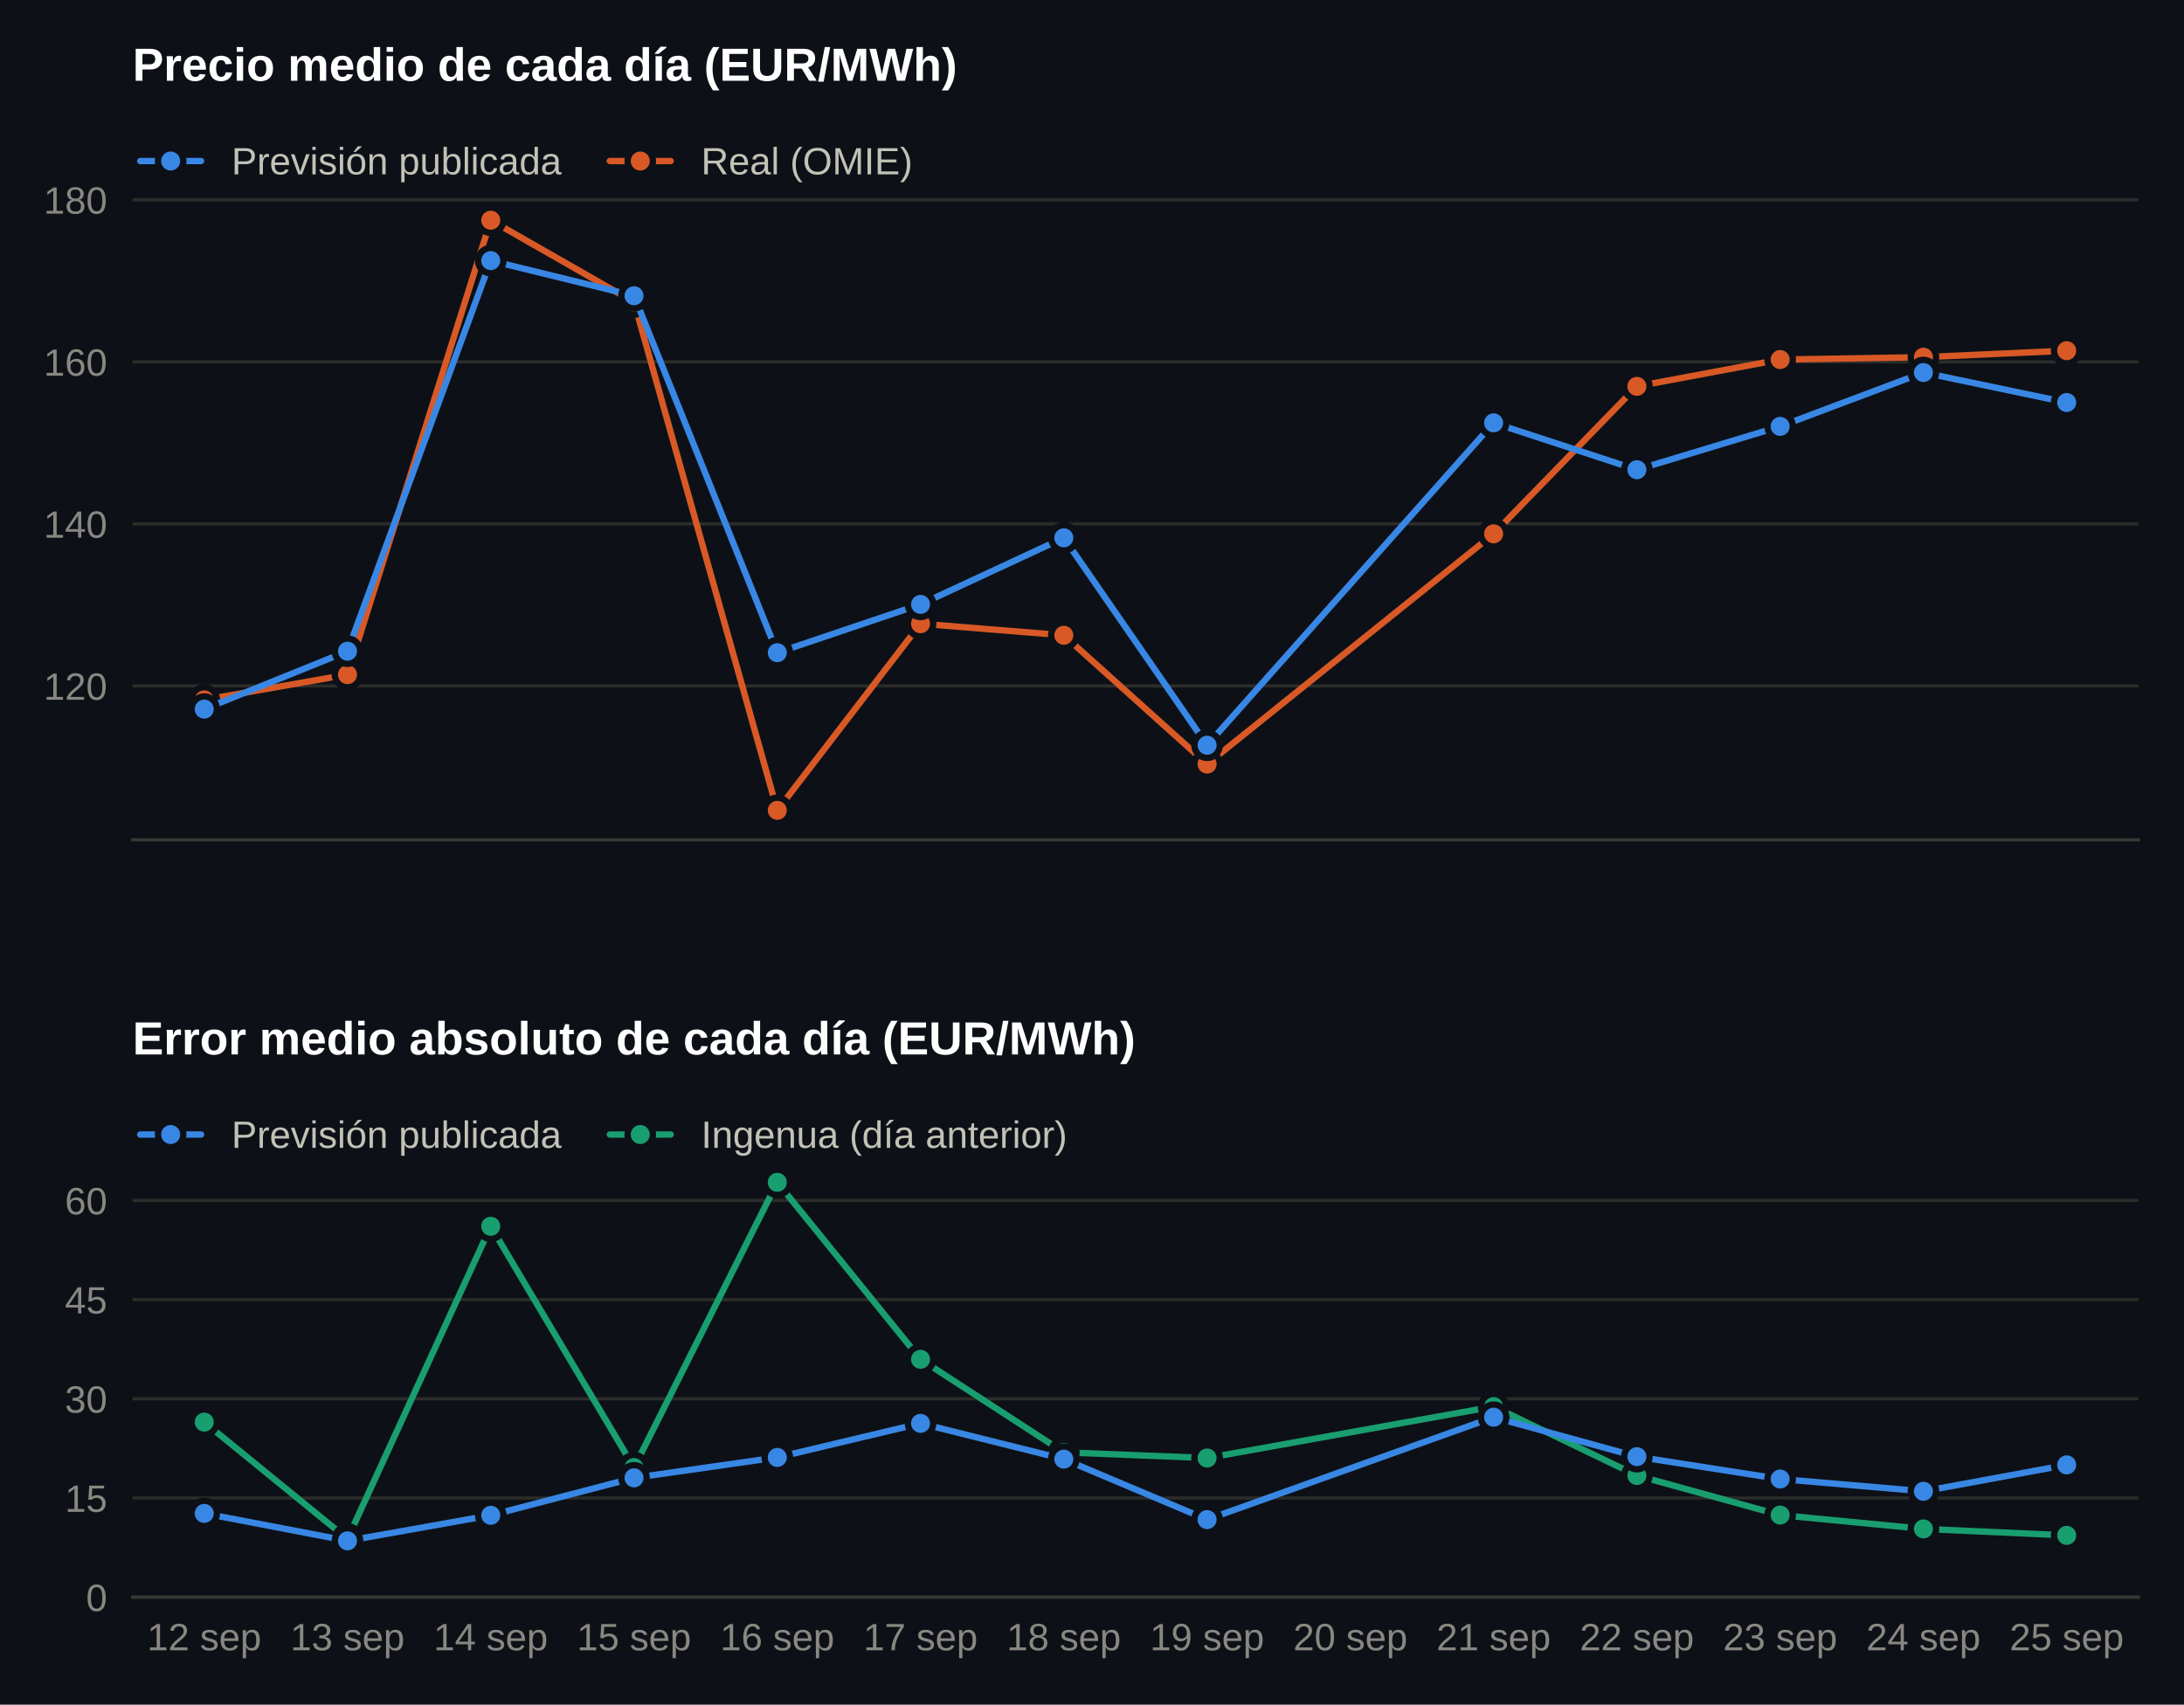
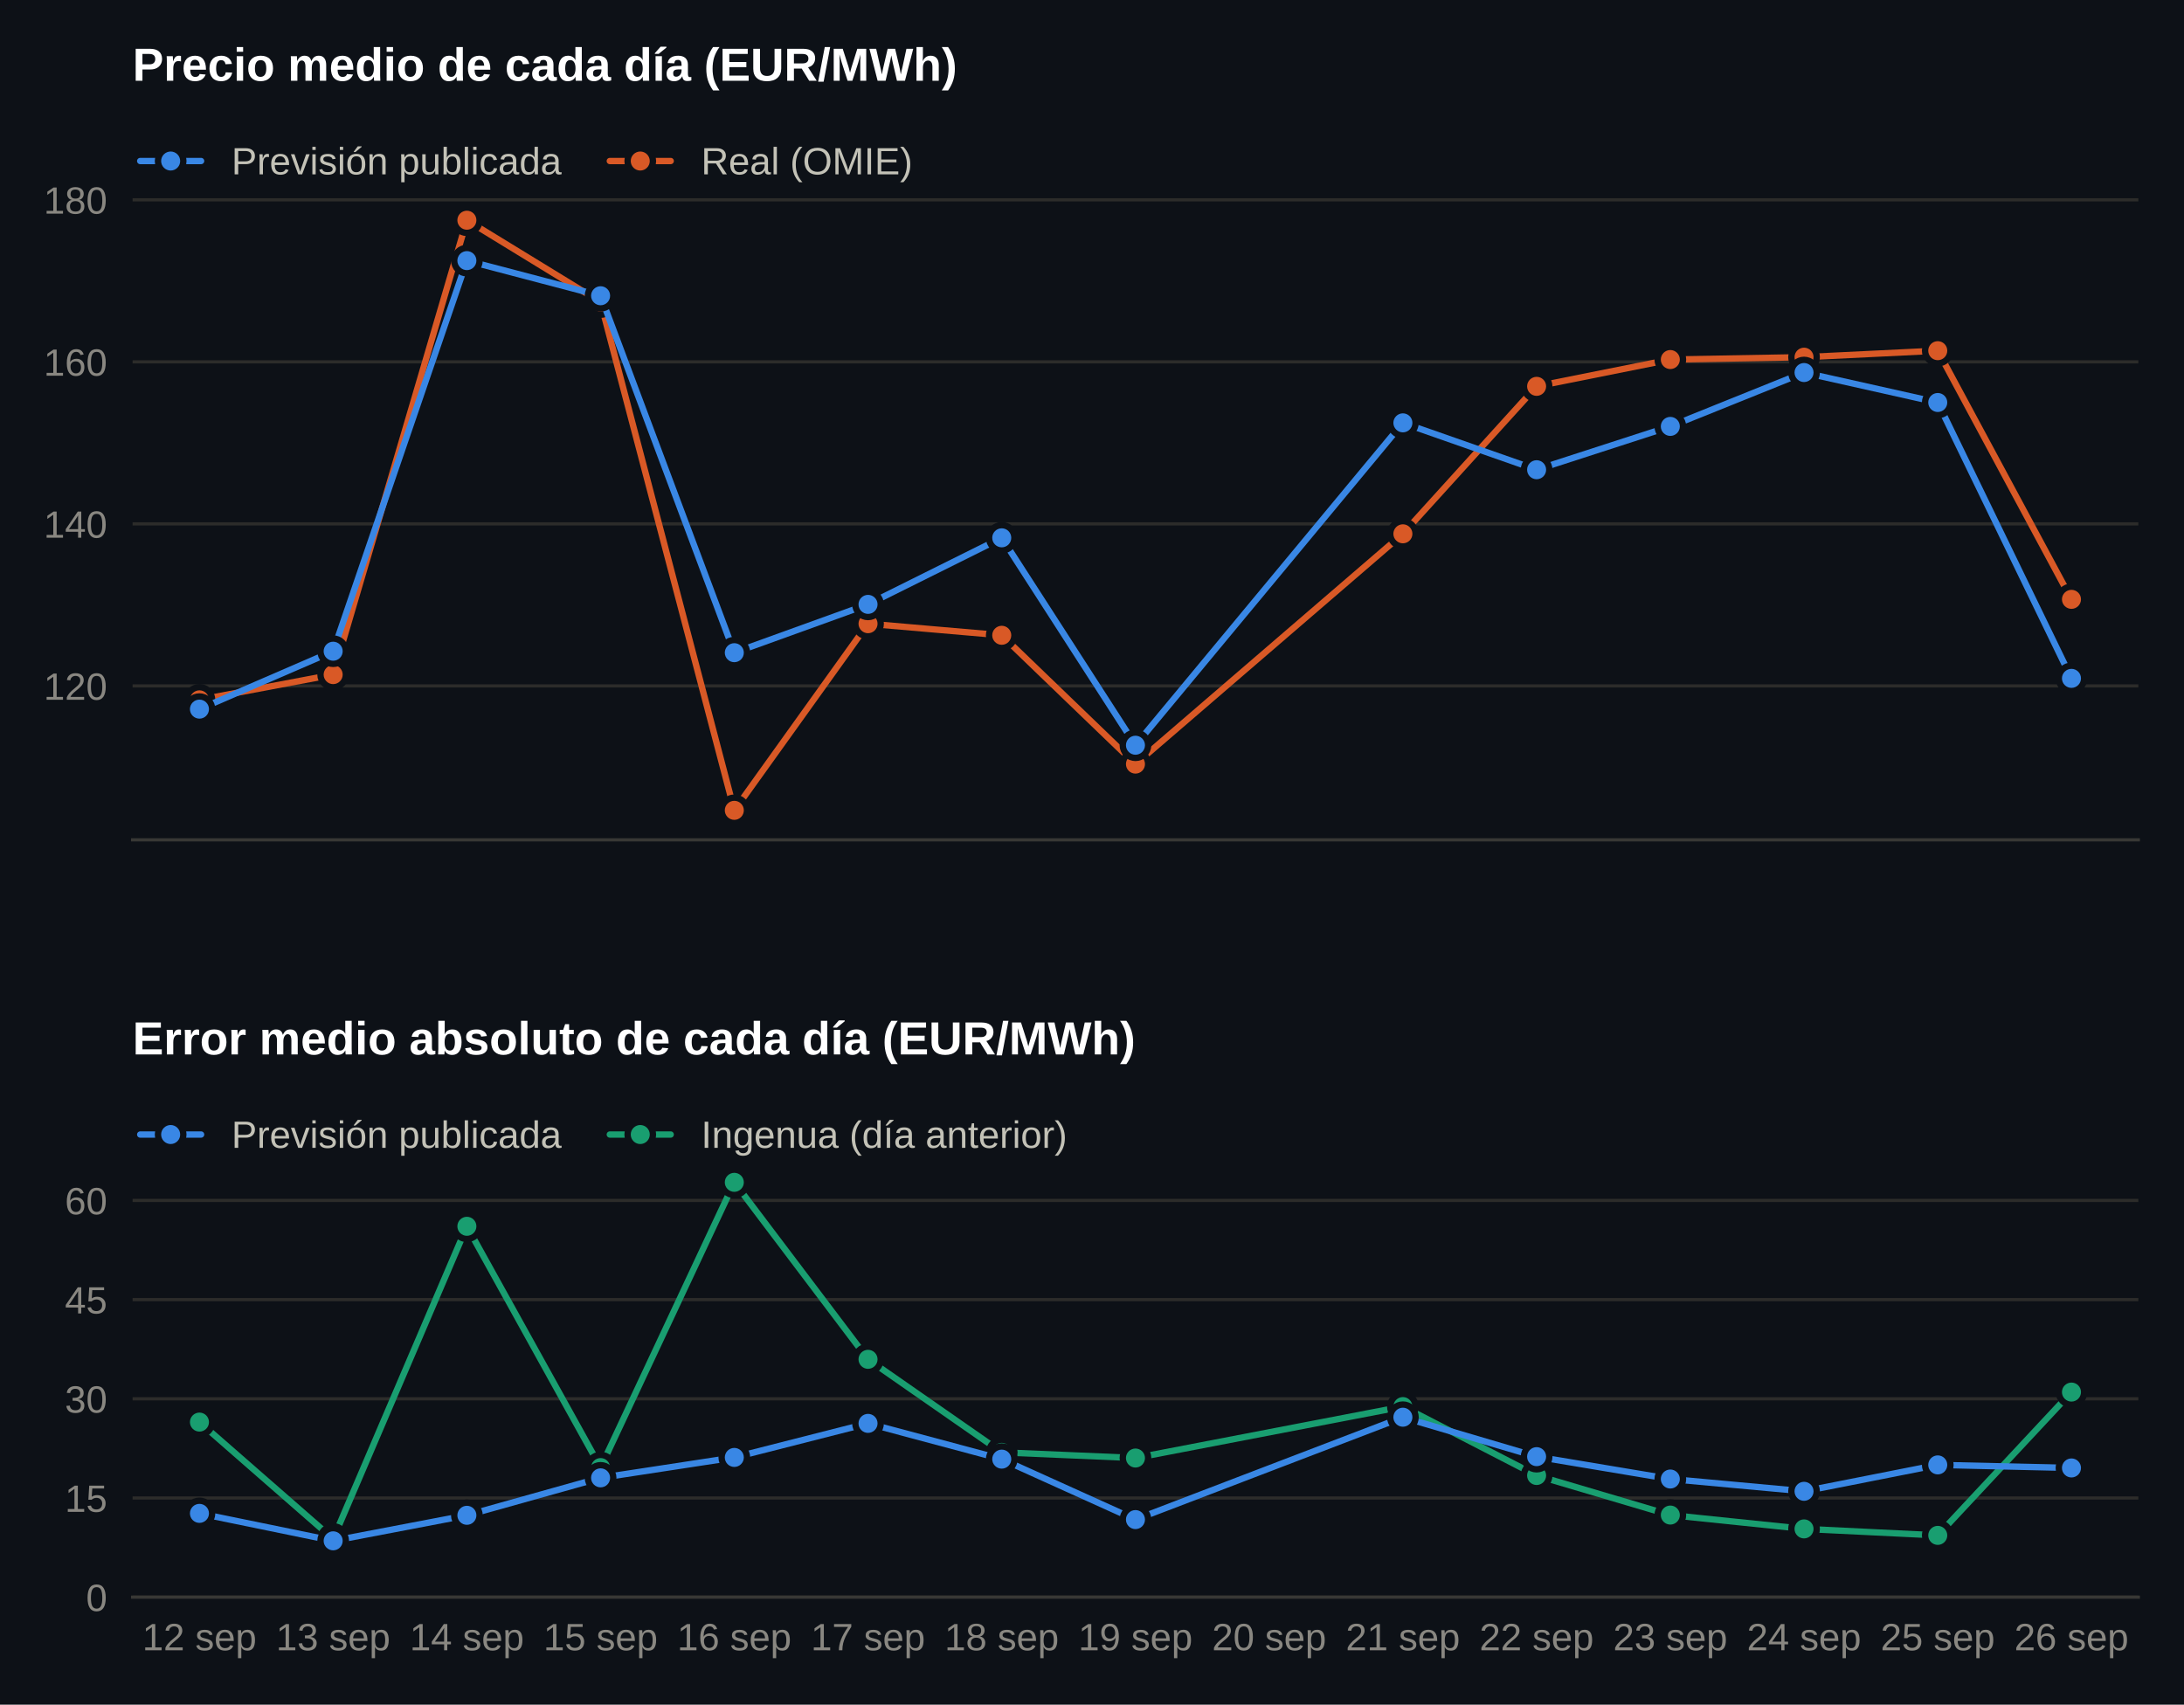
<svg xmlns="http://www.w3.org/2000/svg" xmlns:xlink="http://www.w3.org/1999/xlink" width="516.455pt" height="403.166pt" viewBox="0 0 516.455 403.166" version="1.1">
  <defs>
    <style type="text/css">*{stroke-linejoin: round; stroke-linecap: butt}</style>
  </defs>
  <g id="figure_1">
    <g id="patch_1">
      <path d="M 0 403.166  L 516.455 403.166  L 516.455 0  L 0 0  z " style="fill: #0d1117" />
    </g>
    <g id="axes_1">
      <g id="patch_2">
        <path d="M 31.355 198.629  L 505.655 198.629  L 505.655 45.103  L 31.355 45.103  z " style="fill: #0d1117" />
      </g>
      <g id="matplotlib.axis_1">
        <g id="xtick_1">
          <g id="line2d_1" />
        </g>
        <g id="xtick_2">
          <g id="line2d_2" />
        </g>
        <g id="xtick_3">
          <g id="line2d_3" />
        </g>
        <g id="xtick_4">
          <g id="line2d_4" />
        </g>
        <g id="xtick_5">
          <g id="line2d_5" />
        </g>
        <g id="xtick_6">
          <g id="line2d_6" />
        </g>
        <g id="xtick_7">
          <g id="line2d_7" />
        </g>
        <g id="xtick_8">
          <g id="line2d_8" />
        </g>
        <g id="xtick_9">
          <g id="line2d_9" />
        </g>
        <g id="xtick_10">
          <g id="line2d_10" />
        </g>
        <g id="xtick_11">
          <g id="line2d_11" />
        </g>
        <g id="xtick_12">
          <g id="line2d_12" />
        </g>
        <g id="xtick_13">
          <g id="line2d_13" />
        </g>
        <g id="xtick_14">
          <g id="line2d_14" />
        </g>
+         <g id="xtick_15">
+           <g id="line2d_15" />
+         </g>
      </g>
      <g id="matplotlib.axis_2">
        <g id="ytick_1">
-           <g id="line2d_15">
+           <g id="line2d_16">
            <path d="M 31.355 162.22  L 505.655 162.22  " clip-path="url(#pcca6787718)" style="fill: none; stroke: #2c2c2a; stroke-width: 0.75; stroke-linecap: square" />
          </g>
-           <g id="line2d_16" />
+           <g id="line2d_17" />
          <g id="text_1">
            <text style="font-size: 9px; font-family: 'Segoe UI', 'Helvetica Neue', 'Arial', 'DejaVu Sans', sans-serif; text-anchor: end; fill: #898781" x="25.355" y="165.496" transform="rotate(-0 25.35469 165.4962)">120</text>
          </g>
        </g>
        <g id="ytick_2">
-           <g id="line2d_17">
+           <g id="line2d_18">
            <path d="M 31.355 123.899  L 505.655 123.899  " clip-path="url(#pcca6787718)" style="fill: none; stroke: #2c2c2a; stroke-width: 0.75; stroke-linecap: square" />
          </g>
-           <g id="line2d_18" />
+           <g id="line2d_19" />
          <g id="text_2">
            <text style="font-size: 9px; font-family: 'Segoe UI', 'Helvetica Neue', 'Arial', 'DejaVu Sans', sans-serif; text-anchor: end; fill: #898781" x="25.355" y="127.176" transform="rotate(-0 25.35469 127.1756)">140</text>
          </g>
        </g>
        <g id="ytick_3">
-           <g id="line2d_19">
+           <g id="line2d_20">
            <path d="M 31.355 85.579  L 505.655 85.579  " clip-path="url(#pcca6787718)" style="fill: none; stroke: #2c2c2a; stroke-width: 0.75; stroke-linecap: square" />
          </g>
-           <g id="line2d_20" />
+           <g id="line2d_21" />
          <g id="text_3">
            <text style="font-size: 9px; font-family: 'Segoe UI', 'Helvetica Neue', 'Arial', 'DejaVu Sans', sans-serif; text-anchor: end; fill: #898781" x="25.355" y="88.855" transform="rotate(-0 25.35469 88.85491)">160</text>
          </g>
        </g>
        <g id="ytick_4">
-           <g id="line2d_21">
+           <g id="line2d_22">
            <path d="M 31.355 47.258  L 505.655 47.258  " clip-path="url(#pcca6787718)" style="fill: none; stroke: #2c2c2a; stroke-width: 0.75; stroke-linecap: square" />
          </g>
-           <g id="line2d_22" />
+           <g id="line2d_23" />
          <g id="text_4">
            <text style="font-size: 9px; font-family: 'Segoe UI', 'Helvetica Neue', 'Arial', 'DejaVu Sans', sans-serif; text-anchor: end; fill: #898781" x="25.355" y="50.534" transform="rotate(-0 25.35469 50.53425)">180</text>
          </g>
        </g>
      </g>
-       <g id="line2d_23">
-         <path d="M 48.294 165.52  L 82.173 159.552  L 116.051 52.082  L 149.93 71.443  L 183.808 191.651  L 217.687 147.512  L 251.565 150.251  L 285.444 180.716  L 353.201 126.25  L 387.08 91.373  L 420.958 85.035  L 454.837 84.476  L 488.715 82.939  " clip-path="url(#pcca6787718)" style="fill: none; stroke: #d95926; stroke-width: 1.5; stroke-linecap: round" />
+       <g id="line2d_24">
+         <path d="M 47.165 165.52  L 78.785 159.552  L 110.405 52.082  L 142.025 71.443  L 173.645 191.651  L 205.265 147.512  L 236.885 150.251  L 268.505 180.716  L 331.745 126.25  L 363.365 91.373  L 394.985 85.035  L 426.605 84.476  L 458.225 82.939  L 489.845 141.75  " clip-path="url(#pcca6787718)" style="fill: none; stroke: #d95926; stroke-width: 1.5; stroke-linecap: round" />
        <defs>
          <path id="m7afbdd8af4" d="M 0 3  C 0.796 3 1.559 2.684 2.121 2.121  C 2.684 1.559 3 0.796 3 0  C 3 -0.796 2.684 -1.559 2.121 -2.121  C 1.559 -2.684 0.796 -3 0 -3  C -0.796 -3 -1.559 -2.684 -2.121 -2.121  C -2.684 -1.559 -3 -0.796 -3 0  C -3 0.796 -2.684 1.559 -2.121 2.121  C -1.559 2.684 -0.796 3 0 3  z " style="stroke: #0d1117; stroke-width: 1.5" />
        </defs>
        <g clip-path="url(#pcca6787718)">
-           <use xlink:href="#m7afbdd8af4" x="48.294" y="165.52" style="fill: #d95926; stroke: #0d1117; stroke-width: 1.5" />
-           <use xlink:href="#m7afbdd8af4" x="82.173" y="159.552" style="fill: #d95926; stroke: #0d1117; stroke-width: 1.5" />
-           <use xlink:href="#m7afbdd8af4" x="116.051" y="52.082" style="fill: #d95926; stroke: #0d1117; stroke-width: 1.5" />
-           <use xlink:href="#m7afbdd8af4" x="149.93" y="71.443" style="fill: #d95926; stroke: #0d1117; stroke-width: 1.5" />
-           <use xlink:href="#m7afbdd8af4" x="183.808" y="191.651" style="fill: #d95926; stroke: #0d1117; stroke-width: 1.5" />
-           <use xlink:href="#m7afbdd8af4" x="217.687" y="147.512" style="fill: #d95926; stroke: #0d1117; stroke-width: 1.5" />
-           <use xlink:href="#m7afbdd8af4" x="251.565" y="150.251" style="fill: #d95926; stroke: #0d1117; stroke-width: 1.5" />
-           <use xlink:href="#m7afbdd8af4" x="285.444" y="180.716" style="fill: #d95926; stroke: #0d1117; stroke-width: 1.5" />
-           <use xlink:href="#m7afbdd8af4" x="353.201" y="126.25" style="fill: #d95926; stroke: #0d1117; stroke-width: 1.5" />
-           <use xlink:href="#m7afbdd8af4" x="387.08" y="91.373" style="fill: #d95926; stroke: #0d1117; stroke-width: 1.5" />
-           <use xlink:href="#m7afbdd8af4" x="420.958" y="85.035" style="fill: #d95926; stroke: #0d1117; stroke-width: 1.5" />
-           <use xlink:href="#m7afbdd8af4" x="454.837" y="84.476" style="fill: #d95926; stroke: #0d1117; stroke-width: 1.5" />
-           <use xlink:href="#m7afbdd8af4" x="488.715" y="82.939" style="fill: #d95926; stroke: #0d1117; stroke-width: 1.5" />
+           <use xlink:href="#m7afbdd8af4" x="47.165" y="165.52" style="fill: #d95926; stroke: #0d1117; stroke-width: 1.5" />
+           <use xlink:href="#m7afbdd8af4" x="78.785" y="159.552" style="fill: #d95926; stroke: #0d1117; stroke-width: 1.5" />
+           <use xlink:href="#m7afbdd8af4" x="110.405" y="52.082" style="fill: #d95926; stroke: #0d1117; stroke-width: 1.5" />
+           <use xlink:href="#m7afbdd8af4" x="142.025" y="71.443" style="fill: #d95926; stroke: #0d1117; stroke-width: 1.5" />
+           <use xlink:href="#m7afbdd8af4" x="173.645" y="191.651" style="fill: #d95926; stroke: #0d1117; stroke-width: 1.5" />
+           <use xlink:href="#m7afbdd8af4" x="205.265" y="147.512" style="fill: #d95926; stroke: #0d1117; stroke-width: 1.5" />
+           <use xlink:href="#m7afbdd8af4" x="236.885" y="150.251" style="fill: #d95926; stroke: #0d1117; stroke-width: 1.5" />
+           <use xlink:href="#m7afbdd8af4" x="268.505" y="180.716" style="fill: #d95926; stroke: #0d1117; stroke-width: 1.5" />
+           <use xlink:href="#m7afbdd8af4" x="331.745" y="126.25" style="fill: #d95926; stroke: #0d1117; stroke-width: 1.5" />
+           <use xlink:href="#m7afbdd8af4" x="363.365" y="91.373" style="fill: #d95926; stroke: #0d1117; stroke-width: 1.5" />
+           <use xlink:href="#m7afbdd8af4" x="394.985" y="85.035" style="fill: #d95926; stroke: #0d1117; stroke-width: 1.5" />
+           <use xlink:href="#m7afbdd8af4" x="426.605" y="84.476" style="fill: #d95926; stroke: #0d1117; stroke-width: 1.5" />
+           <use xlink:href="#m7afbdd8af4" x="458.225" y="82.939" style="fill: #d95926; stroke: #0d1117; stroke-width: 1.5" />
+           <use xlink:href="#m7afbdd8af4" x="489.845" y="141.75" style="fill: #d95926; stroke: #0d1117; stroke-width: 1.5" />
        </g>
      </g>
      <g id="patch_3">
        <path d="M 31.355 198.629  L 505.655 198.629  " style="fill: none; stroke: #383835; stroke-width: 0.75; stroke-linejoin: miter; stroke-linecap: square" />
      </g>
-       <g id="line2d_24">
-         <path d="M 48.294 167.715  L 82.173 154.018  L 116.051 61.638  L 149.93 69.946  L 183.808 154.368  L 217.687 142.94  L 251.565 127.2  L 285.444 176.254  L 353.201 100.008  L 387.08 111.093  L 420.958 100.847  L 454.837 88.108  L 488.715 95.195  " clip-path="url(#pcca6787718)" style="fill: none; stroke: #3987e5; stroke-width: 1.5; stroke-linecap: round" />
+       <g id="line2d_25">
+         <path d="M 47.165 167.715  L 78.785 154.018  L 110.405 61.638  L 142.025 69.946  L 173.645 154.368  L 205.265 142.94  L 236.885 127.2  L 268.505 176.254  L 331.745 100.008  L 363.365 111.093  L 394.985 100.847  L 426.605 88.108  L 458.225 95.195  L 489.845 160.439  " clip-path="url(#pcca6787718)" style="fill: none; stroke: #3987e5; stroke-width: 1.5; stroke-linecap: round" />
        <defs>
          <path id="m2481d50546" d="M 0 3  C 0.796 3 1.559 2.684 2.121 2.121  C 2.684 1.559 3 0.796 3 0  C 3 -0.796 2.684 -1.559 2.121 -2.121  C 1.559 -2.684 0.796 -3 0 -3  C -0.796 -3 -1.559 -2.684 -2.121 -2.121  C -2.684 -1.559 -3 -0.796 -3 0  C -3 0.796 -2.684 1.559 -2.121 2.121  C -1.559 2.684 -0.796 3 0 3  z " style="stroke: #0d1117; stroke-width: 1.5" />
        </defs>
        <g clip-path="url(#pcca6787718)">
-           <use xlink:href="#m2481d50546" x="48.294" y="167.715" style="fill: #3987e5; stroke: #0d1117; stroke-width: 1.5" />
-           <use xlink:href="#m2481d50546" x="82.173" y="154.018" style="fill: #3987e5; stroke: #0d1117; stroke-width: 1.5" />
-           <use xlink:href="#m2481d50546" x="116.051" y="61.638" style="fill: #3987e5; stroke: #0d1117; stroke-width: 1.5" />
-           <use xlink:href="#m2481d50546" x="149.93" y="69.946" style="fill: #3987e5; stroke: #0d1117; stroke-width: 1.5" />
-           <use xlink:href="#m2481d50546" x="183.808" y="154.368" style="fill: #3987e5; stroke: #0d1117; stroke-width: 1.5" />
-           <use xlink:href="#m2481d50546" x="217.687" y="142.94" style="fill: #3987e5; stroke: #0d1117; stroke-width: 1.5" />
-           <use xlink:href="#m2481d50546" x="251.565" y="127.2" style="fill: #3987e5; stroke: #0d1117; stroke-width: 1.5" />
-           <use xlink:href="#m2481d50546" x="285.444" y="176.254" style="fill: #3987e5; stroke: #0d1117; stroke-width: 1.5" />
-           <use xlink:href="#m2481d50546" x="353.201" y="100.008" style="fill: #3987e5; stroke: #0d1117; stroke-width: 1.5" />
-           <use xlink:href="#m2481d50546" x="387.08" y="111.093" style="fill: #3987e5; stroke: #0d1117; stroke-width: 1.5" />
-           <use xlink:href="#m2481d50546" x="420.958" y="100.847" style="fill: #3987e5; stroke: #0d1117; stroke-width: 1.5" />
-           <use xlink:href="#m2481d50546" x="454.837" y="88.108" style="fill: #3987e5; stroke: #0d1117; stroke-width: 1.5" />
-           <use xlink:href="#m2481d50546" x="488.715" y="95.195" style="fill: #3987e5; stroke: #0d1117; stroke-width: 1.5" />
+           <use xlink:href="#m2481d50546" x="47.165" y="167.715" style="fill: #3987e5; stroke: #0d1117; stroke-width: 1.5" />
+           <use xlink:href="#m2481d50546" x="78.785" y="154.018" style="fill: #3987e5; stroke: #0d1117; stroke-width: 1.5" />
+           <use xlink:href="#m2481d50546" x="110.405" y="61.638" style="fill: #3987e5; stroke: #0d1117; stroke-width: 1.5" />
+           <use xlink:href="#m2481d50546" x="142.025" y="69.946" style="fill: #3987e5; stroke: #0d1117; stroke-width: 1.5" />
+           <use xlink:href="#m2481d50546" x="173.645" y="154.368" style="fill: #3987e5; stroke: #0d1117; stroke-width: 1.5" />
+           <use xlink:href="#m2481d50546" x="205.265" y="142.94" style="fill: #3987e5; stroke: #0d1117; stroke-width: 1.5" />
+           <use xlink:href="#m2481d50546" x="236.885" y="127.2" style="fill: #3987e5; stroke: #0d1117; stroke-width: 1.5" />
+           <use xlink:href="#m2481d50546" x="268.505" y="176.254" style="fill: #3987e5; stroke: #0d1117; stroke-width: 1.5" />
+           <use xlink:href="#m2481d50546" x="331.745" y="100.008" style="fill: #3987e5; stroke: #0d1117; stroke-width: 1.5" />
+           <use xlink:href="#m2481d50546" x="363.365" y="111.093" style="fill: #3987e5; stroke: #0d1117; stroke-width: 1.5" />
+           <use xlink:href="#m2481d50546" x="394.985" y="100.847" style="fill: #3987e5; stroke: #0d1117; stroke-width: 1.5" />
+           <use xlink:href="#m2481d50546" x="426.605" y="88.108" style="fill: #3987e5; stroke: #0d1117; stroke-width: 1.5" />
+           <use xlink:href="#m2481d50546" x="458.225" y="95.195" style="fill: #3987e5; stroke: #0d1117; stroke-width: 1.5" />
+           <use xlink:href="#m2481d50546" x="489.845" y="160.439" style="fill: #3987e5; stroke: #0d1117; stroke-width: 1.5" />
        </g>
      </g>
      <g id="text_5">
        <text style="font-weight: 600; font-size: 11px; font-family: 'Segoe UI', 'Helvetica Neue', 'Arial', 'DejaVu Sans', sans-serif; text-anchor: start; fill: #ffffff" x="31.355" y="19.103" transform="rotate(-0 31.35469 19.10328)">Precio medio de cada día (EUR/MWh)</text>
      </g>
      <g id="legend_1">
-         <g id="line2d_25">
+         <g id="line2d_26">
          <path d="M 33.155 38.083  L 40.355 38.083  L 47.555 38.083  " style="fill: none; stroke: #3987e5; stroke-width: 1.5; stroke-linecap: round" />
          <g>
            <use xlink:href="#m2481d50546" x="40.355" y="38.083" style="fill: #3987e5; stroke: #0d1117; stroke-width: 1.5" />
          </g>
        </g>
        <g id="text_6">
          <text style="font-size: 9px; font-family: 'Segoe UI', 'Helvetica Neue', 'Arial', 'DejaVu Sans', sans-serif; text-anchor: start; fill: #c3c2b7" x="54.755" y="41.233" transform="rotate(-0 54.75469 41.23328)">Previsión publicada</text>
        </g>
-         <g id="line2d_26">
+         <g id="line2d_27">
          <path d="M 144.203 38.083  L 151.403 38.083  L 158.603 38.083  " style="fill: none; stroke: #d95926; stroke-width: 1.5; stroke-linecap: round" />
          <g>
            <use xlink:href="#m7afbdd8af4" x="151.403" y="38.083" style="fill: #d95926; stroke: #0d1117; stroke-width: 1.5" />
          </g>
        </g>
        <g id="text_7">
          <text style="font-size: 9px; font-family: 'Segoe UI', 'Helvetica Neue', 'Arial', 'DejaVu Sans', sans-serif; text-anchor: start; fill: #c3c2b7" x="165.803" y="41.233" transform="rotate(-0 165.8034 41.23328)">Real (OMIE)</text>
        </g>
      </g>
    </g>
    <g id="axes_2">
      <g id="patch_4">
        <path d="M 31.355 377.743  L 505.655 377.743  L 505.655 275.393  L 31.355 275.393  z " style="fill: #0d1117" />
      </g>
      <g id="matplotlib.axis_3">
-         <g id="xtick_15">
-           <g id="line2d_27" />
-           <g id="text_8">
-             <text style="font-size: 9px; font-family: 'Segoe UI', 'Helvetica Neue', 'Arial', 'DejaVu Sans', sans-serif; text-anchor: middle; fill: #898781" x="48.294" y="390.296" transform="rotate(-0 48.29397 390.2955)">12 sep</text>
-           </g>
-         </g>
        <g id="xtick_16">
          <g id="line2d_28" />
-           <g id="text_9">
-             <text style="font-size: 9px; font-family: 'Segoe UI', 'Helvetica Neue', 'Arial', 'DejaVu Sans', sans-serif; text-anchor: middle; fill: #898781" x="82.173" y="390.296" transform="rotate(-0 82.17254 390.2955)">13 sep</text>
+           <g id="text_8">
+             <text style="font-size: 9px; font-family: 'Segoe UI', 'Helvetica Neue', 'Arial', 'DejaVu Sans', sans-serif; text-anchor: middle; fill: #898781" x="47.165" y="390.296" transform="rotate(-0 47.16469 390.2955)">12 sep</text>
          </g>
        </g>
        <g id="xtick_17">
          <g id="line2d_29" />
-           <g id="text_10">
-             <text style="font-size: 9px; font-family: 'Segoe UI', 'Helvetica Neue', 'Arial', 'DejaVu Sans', sans-serif; text-anchor: middle; fill: #898781" x="116.051" y="390.296" transform="rotate(-0 116.0511 390.2955)">14 sep</text>
+           <g id="text_9">
+             <text style="font-size: 9px; font-family: 'Segoe UI', 'Helvetica Neue', 'Arial', 'DejaVu Sans', sans-serif; text-anchor: middle; fill: #898781" x="78.785" y="390.296" transform="rotate(-0 78.78469 390.2955)">13 sep</text>
          </g>
        </g>
        <g id="xtick_18">
          <g id="line2d_30" />
-           <g id="text_11">
-             <text style="font-size: 9px; font-family: 'Segoe UI', 'Helvetica Neue', 'Arial', 'DejaVu Sans', sans-serif; text-anchor: middle; fill: #898781" x="149.93" y="390.296" transform="rotate(-0 149.9297 390.2955)">15 sep</text>
+           <g id="text_10">
+             <text style="font-size: 9px; font-family: 'Segoe UI', 'Helvetica Neue', 'Arial', 'DejaVu Sans', sans-serif; text-anchor: middle; fill: #898781" x="110.405" y="390.296" transform="rotate(-0 110.4047 390.2955)">14 sep</text>
          </g>
        </g>
        <g id="xtick_19">
          <g id="line2d_31" />
-           <g id="text_12">
-             <text style="font-size: 9px; font-family: 'Segoe UI', 'Helvetica Neue', 'Arial', 'DejaVu Sans', sans-serif; text-anchor: middle; fill: #898781" x="183.808" y="390.296" transform="rotate(-0 183.8083 390.2955)">16 sep</text>
+           <g id="text_11">
+             <text style="font-size: 9px; font-family: 'Segoe UI', 'Helvetica Neue', 'Arial', 'DejaVu Sans', sans-serif; text-anchor: middle; fill: #898781" x="142.025" y="390.296" transform="rotate(-0 142.0247 390.2955)">15 sep</text>
          </g>
        </g>
        <g id="xtick_20">
          <g id="line2d_32" />
-           <g id="text_13">
-             <text style="font-size: 9px; font-family: 'Segoe UI', 'Helvetica Neue', 'Arial', 'DejaVu Sans', sans-serif; text-anchor: middle; fill: #898781" x="217.687" y="390.296" transform="rotate(-0 217.6868 390.2955)">17 sep</text>
+           <g id="text_12">
+             <text style="font-size: 9px; font-family: 'Segoe UI', 'Helvetica Neue', 'Arial', 'DejaVu Sans', sans-serif; text-anchor: middle; fill: #898781" x="173.645" y="390.296" transform="rotate(-0 173.6447 390.2955)">16 sep</text>
          </g>
        </g>
        <g id="xtick_21">
          <g id="line2d_33" />
-           <g id="text_14">
-             <text style="font-size: 9px; font-family: 'Segoe UI', 'Helvetica Neue', 'Arial', 'DejaVu Sans', sans-serif; text-anchor: middle; fill: #898781" x="251.565" y="390.296" transform="rotate(-0 251.5654 390.2955)">18 sep</text>
+           <g id="text_13">
+             <text style="font-size: 9px; font-family: 'Segoe UI', 'Helvetica Neue', 'Arial', 'DejaVu Sans', sans-serif; text-anchor: middle; fill: #898781" x="205.265" y="390.296" transform="rotate(-0 205.2647 390.2955)">17 sep</text>
          </g>
        </g>
        <g id="xtick_22">
          <g id="line2d_34" />
-           <g id="text_15">
-             <text style="font-size: 9px; font-family: 'Segoe UI', 'Helvetica Neue', 'Arial', 'DejaVu Sans', sans-serif; text-anchor: middle; fill: #898781" x="285.444" y="390.296" transform="rotate(-0 285.444 390.2955)">19 sep</text>
+           <g id="text_14">
+             <text style="font-size: 9px; font-family: 'Segoe UI', 'Helvetica Neue', 'Arial', 'DejaVu Sans', sans-serif; text-anchor: middle; fill: #898781" x="236.885" y="390.296" transform="rotate(-0 236.8847 390.2955)">18 sep</text>
          </g>
        </g>
        <g id="xtick_23">
          <g id="line2d_35" />
-           <g id="text_16">
-             <text style="font-size: 9px; font-family: 'Segoe UI', 'Helvetica Neue', 'Arial', 'DejaVu Sans', sans-serif; text-anchor: middle; fill: #898781" x="319.323" y="390.296" transform="rotate(-0 319.3225 390.2955)">20 sep</text>
+           <g id="text_15">
+             <text style="font-size: 9px; font-family: 'Segoe UI', 'Helvetica Neue', 'Arial', 'DejaVu Sans', sans-serif; text-anchor: middle; fill: #898781" x="268.505" y="390.296" transform="rotate(-0 268.5047 390.2955)">19 sep</text>
          </g>
        </g>
        <g id="xtick_24">
          <g id="line2d_36" />
-           <g id="text_17">
-             <text style="font-size: 9px; font-family: 'Segoe UI', 'Helvetica Neue', 'Arial', 'DejaVu Sans', sans-serif; text-anchor: middle; fill: #898781" x="353.201" y="390.296" transform="rotate(-0 353.2011 390.2955)">21 sep</text>
+           <g id="text_16">
+             <text style="font-size: 9px; font-family: 'Segoe UI', 'Helvetica Neue', 'Arial', 'DejaVu Sans', sans-serif; text-anchor: middle; fill: #898781" x="300.125" y="390.296" transform="rotate(-0 300.1247 390.2955)">20 sep</text>
          </g>
        </g>
        <g id="xtick_25">
          <g id="line2d_37" />
-           <g id="text_18">
-             <text style="font-size: 9px; font-family: 'Segoe UI', 'Helvetica Neue', 'Arial', 'DejaVu Sans', sans-serif; text-anchor: middle; fill: #898781" x="387.08" y="390.296" transform="rotate(-0 387.0797 390.2955)">22 sep</text>
+           <g id="text_17">
+             <text style="font-size: 9px; font-family: 'Segoe UI', 'Helvetica Neue', 'Arial', 'DejaVu Sans', sans-serif; text-anchor: middle; fill: #898781" x="331.745" y="390.296" transform="rotate(-0 331.7447 390.2955)">21 sep</text>
          </g>
        </g>
        <g id="xtick_26">
          <g id="line2d_38" />
-           <g id="text_19">
-             <text style="font-size: 9px; font-family: 'Segoe UI', 'Helvetica Neue', 'Arial', 'DejaVu Sans', sans-serif; text-anchor: middle; fill: #898781" x="420.958" y="390.296" transform="rotate(-0 420.9583 390.2955)">23 sep</text>
+           <g id="text_18">
+             <text style="font-size: 9px; font-family: 'Segoe UI', 'Helvetica Neue', 'Arial', 'DejaVu Sans', sans-serif; text-anchor: middle; fill: #898781" x="363.365" y="390.296" transform="rotate(-0 363.3647 390.2955)">22 sep</text>
          </g>
        </g>
        <g id="xtick_27">
          <g id="line2d_39" />
-           <g id="text_20">
-             <text style="font-size: 9px; font-family: 'Segoe UI', 'Helvetica Neue', 'Arial', 'DejaVu Sans', sans-serif; text-anchor: middle; fill: #898781" x="454.837" y="390.296" transform="rotate(-0 454.8368 390.2955)">24 sep</text>
+           <g id="text_19">
+             <text style="font-size: 9px; font-family: 'Segoe UI', 'Helvetica Neue', 'Arial', 'DejaVu Sans', sans-serif; text-anchor: middle; fill: #898781" x="394.985" y="390.296" transform="rotate(-0 394.9847 390.2955)">23 sep</text>
          </g>
        </g>
        <g id="xtick_28">
          <g id="line2d_40" />
+           <g id="text_20">
+             <text style="font-size: 9px; font-family: 'Segoe UI', 'Helvetica Neue', 'Arial', 'DejaVu Sans', sans-serif; text-anchor: middle; fill: #898781" x="426.605" y="390.296" transform="rotate(-0 426.6047 390.2955)">24 sep</text>
+           </g>
+         </g>
+         <g id="xtick_29">
+           <g id="line2d_41" />
          <g id="text_21">
-             <text style="font-size: 9px; font-family: 'Segoe UI', 'Helvetica Neue', 'Arial', 'DejaVu Sans', sans-serif; text-anchor: middle; fill: #898781" x="488.715" y="390.296" transform="rotate(-0 488.7154 390.2955)">25 sep</text>
+             <text style="font-size: 9px; font-family: 'Segoe UI', 'Helvetica Neue', 'Arial', 'DejaVu Sans', sans-serif; text-anchor: middle; fill: #898781" x="458.225" y="390.296" transform="rotate(-0 458.2247 390.2955)">25 sep</text>
+           </g>
+         </g>
+         <g id="xtick_30">
+           <g id="line2d_42" />
+           <g id="text_22">
+             <text style="font-size: 9px; font-family: 'Segoe UI', 'Helvetica Neue', 'Arial', 'DejaVu Sans', sans-serif; text-anchor: middle; fill: #898781" x="489.845" y="390.296" transform="rotate(-0 489.8447 390.2955)">26 sep</text>
          </g>
        </g>
      </g>
      <g id="matplotlib.axis_4">
        <g id="ytick_5">
-           <g id="line2d_41">
+           <g id="line2d_43">
            <path d="M 31.355 377.743  L 505.655 377.743  " clip-path="url(#pa7844a86a4)" style="fill: none; stroke: #2c2c2a; stroke-width: 0.75; stroke-linecap: square" />
-           </g>
-           <g id="line2d_42" />
-           <g id="text_22">
-             <text style="font-size: 9px; font-family: 'Segoe UI', 'Helvetica Neue', 'Arial', 'DejaVu Sans', sans-serif; text-anchor: end; fill: #898781" x="25.355" y="381.019" transform="rotate(-0 25.35469 381.0194)">0</text>
-           </g>
-         </g>
-         <g id="ytick_6">
-           <g id="line2d_43">
-             <path d="M 31.355 354.286  L 505.655 354.286  " clip-path="url(#pa7844a86a4)" style="fill: none; stroke: #2c2c2a; stroke-width: 0.75; stroke-linecap: square" />
          </g>
          <g id="line2d_44" />
          <g id="text_23">
-             <text style="font-size: 9px; font-family: 'Segoe UI', 'Helvetica Neue', 'Arial', 'DejaVu Sans', sans-serif; text-anchor: end; fill: #898781" x="25.355" y="357.562" transform="rotate(-0 25.35469 357.562)">15</text>
-           </g>
-         </g>
-         <g id="ytick_7">
+             <text style="font-size: 9px; font-family: 'Segoe UI', 'Helvetica Neue', 'Arial', 'DejaVu Sans', sans-serif; text-anchor: end; fill: #898781" x="25.355" y="381.019" transform="rotate(-0 25.35469 381.0194)">0</text>
+           </g>
+         </g>
+         <g id="ytick_6">
          <g id="line2d_45">
-             <path d="M 31.355 330.828  L 505.655 330.828  " clip-path="url(#pa7844a86a4)" style="fill: none; stroke: #2c2c2a; stroke-width: 0.75; stroke-linecap: square" />
+             <path d="M 31.355 354.286  L 505.655 354.286  " clip-path="url(#pa7844a86a4)" style="fill: none; stroke: #2c2c2a; stroke-width: 0.75; stroke-linecap: square" />
          </g>
          <g id="line2d_46" />
          <g id="text_24">
-             <text style="font-size: 9px; font-family: 'Segoe UI', 'Helvetica Neue', 'Arial', 'DejaVu Sans', sans-serif; text-anchor: end; fill: #898781" x="25.355" y="334.105" transform="rotate(-0 25.35469 334.1046)">30</text>
-           </g>
-         </g>
-         <g id="ytick_8">
+             <text style="font-size: 9px; font-family: 'Segoe UI', 'Helvetica Neue', 'Arial', 'DejaVu Sans', sans-serif; text-anchor: end; fill: #898781" x="25.355" y="357.562" transform="rotate(-0 25.35469 357.562)">15</text>
+           </g>
+         </g>
+         <g id="ytick_7">
          <g id="line2d_47">
-             <path d="M 31.355 307.371  L 505.655 307.371  " clip-path="url(#pa7844a86a4)" style="fill: none; stroke: #2c2c2a; stroke-width: 0.75; stroke-linecap: square" />
+             <path d="M 31.355 330.828  L 505.655 330.828  " clip-path="url(#pa7844a86a4)" style="fill: none; stroke: #2c2c2a; stroke-width: 0.75; stroke-linecap: square" />
          </g>
          <g id="line2d_48" />
          <g id="text_25">
-             <text style="font-size: 9px; font-family: 'Segoe UI', 'Helvetica Neue', 'Arial', 'DejaVu Sans', sans-serif; text-anchor: end; fill: #898781" x="25.355" y="310.647" transform="rotate(-0 25.35469 310.6472)">45</text>
-           </g>
-         </g>
-         <g id="ytick_9">
+             <text style="font-size: 9px; font-family: 'Segoe UI', 'Helvetica Neue', 'Arial', 'DejaVu Sans', sans-serif; text-anchor: end; fill: #898781" x="25.355" y="334.105" transform="rotate(-0 25.35469 334.1046)">30</text>
+           </g>
+         </g>
+         <g id="ytick_8">
          <g id="line2d_49">
-             <path d="M 31.355 283.914  L 505.655 283.914  " clip-path="url(#pa7844a86a4)" style="fill: none; stroke: #2c2c2a; stroke-width: 0.75; stroke-linecap: square" />
+             <path d="M 31.355 307.371  L 505.655 307.371  " clip-path="url(#pa7844a86a4)" style="fill: none; stroke: #2c2c2a; stroke-width: 0.75; stroke-linecap: square" />
          </g>
          <g id="line2d_50" />
          <g id="text_26">
+             <text style="font-size: 9px; font-family: 'Segoe UI', 'Helvetica Neue', 'Arial', 'DejaVu Sans', sans-serif; text-anchor: end; fill: #898781" x="25.355" y="310.647" transform="rotate(-0 25.35469 310.6472)">45</text>
+           </g>
+         </g>
+         <g id="ytick_9">
+           <g id="line2d_51">
+             <path d="M 31.355 283.914  L 505.655 283.914  " clip-path="url(#pa7844a86a4)" style="fill: none; stroke: #2c2c2a; stroke-width: 0.75; stroke-linecap: square" />
+           </g>
+           <g id="line2d_52" />
+           <g id="text_27">
            <text style="font-size: 9px; font-family: 'Segoe UI', 'Helvetica Neue', 'Arial', 'DejaVu Sans', sans-serif; text-anchor: end; fill: #898781" x="25.355" y="287.19" transform="rotate(-0 25.35469 287.1898)">60</text>
          </g>
        </g>
      </g>
-       <g id="line2d_51">
-         <path d="M 48.294 336.338  L 82.173 363.971  L 116.051 290.029  L 149.93 347.095  L 183.808 279.632  L 217.687 321.49  L 251.565 343.494  L 285.444 344.837  L 353.201 332.669  L 387.08 348.968  L 420.958 358.326  L 454.837 361.598  L 488.715 363.13  " clip-path="url(#pa7844a86a4)" style="fill: none; stroke: #199e70; stroke-width: 1.5; stroke-linecap: round" />
+       <g id="line2d_53">
+         <path d="M 47.165 336.338  L 78.785 363.971  L 110.405 290.029  L 142.025 347.095  L 173.645 279.632  L 205.265 321.49  L 236.885 343.494  L 268.505 344.837  L 331.745 332.669  L 363.365 348.968  L 394.985 358.326  L 426.605 361.598  L 458.225 363.13  L 489.845 329.239  " clip-path="url(#pa7844a86a4)" style="fill: none; stroke: #199e70; stroke-width: 1.5; stroke-linecap: round" />
        <defs>
          <path id="m3a2acce67b" d="M 0 3  C 0.796 3 1.559 2.684 2.121 2.121  C 2.684 1.559 3 0.796 3 0  C 3 -0.796 2.684 -1.559 2.121 -2.121  C 1.559 -2.684 0.796 -3 0 -3  C -0.796 -3 -1.559 -2.684 -2.121 -2.121  C -2.684 -1.559 -3 -0.796 -3 0  C -3 0.796 -2.684 1.559 -2.121 2.121  C -1.559 2.684 -0.796 3 0 3  z " style="stroke: #0d1117; stroke-width: 1.5" />
        </defs>
        <g clip-path="url(#pa7844a86a4)">
-           <use xlink:href="#m3a2acce67b" x="48.294" y="336.338" style="fill: #199e70; stroke: #0d1117; stroke-width: 1.5" />
-           <use xlink:href="#m3a2acce67b" x="82.173" y="363.971" style="fill: #199e70; stroke: #0d1117; stroke-width: 1.5" />
-           <use xlink:href="#m3a2acce67b" x="116.051" y="290.029" style="fill: #199e70; stroke: #0d1117; stroke-width: 1.5" />
-           <use xlink:href="#m3a2acce67b" x="149.93" y="347.095" style="fill: #199e70; stroke: #0d1117; stroke-width: 1.5" />
-           <use xlink:href="#m3a2acce67b" x="183.808" y="279.632" style="fill: #199e70; stroke: #0d1117; stroke-width: 1.5" />
-           <use xlink:href="#m3a2acce67b" x="217.687" y="321.49" style="fill: #199e70; stroke: #0d1117; stroke-width: 1.5" />
-           <use xlink:href="#m3a2acce67b" x="251.565" y="343.494" style="fill: #199e70; stroke: #0d1117; stroke-width: 1.5" />
-           <use xlink:href="#m3a2acce67b" x="285.444" y="344.837" style="fill: #199e70; stroke: #0d1117; stroke-width: 1.5" />
-           <use xlink:href="#m3a2acce67b" x="353.201" y="332.669" style="fill: #199e70; stroke: #0d1117; stroke-width: 1.5" />
-           <use xlink:href="#m3a2acce67b" x="387.08" y="348.968" style="fill: #199e70; stroke: #0d1117; stroke-width: 1.5" />
-           <use xlink:href="#m3a2acce67b" x="420.958" y="358.326" style="fill: #199e70; stroke: #0d1117; stroke-width: 1.5" />
-           <use xlink:href="#m3a2acce67b" x="454.837" y="361.598" style="fill: #199e70; stroke: #0d1117; stroke-width: 1.5" />
-           <use xlink:href="#m3a2acce67b" x="488.715" y="363.13" style="fill: #199e70; stroke: #0d1117; stroke-width: 1.5" />
+           <use xlink:href="#m3a2acce67b" x="47.165" y="336.338" style="fill: #199e70; stroke: #0d1117; stroke-width: 1.5" />
+           <use xlink:href="#m3a2acce67b" x="78.785" y="363.971" style="fill: #199e70; stroke: #0d1117; stroke-width: 1.5" />
+           <use xlink:href="#m3a2acce67b" x="110.405" y="290.029" style="fill: #199e70; stroke: #0d1117; stroke-width: 1.5" />
+           <use xlink:href="#m3a2acce67b" x="142.025" y="347.095" style="fill: #199e70; stroke: #0d1117; stroke-width: 1.5" />
+           <use xlink:href="#m3a2acce67b" x="173.645" y="279.632" style="fill: #199e70; stroke: #0d1117; stroke-width: 1.5" />
+           <use xlink:href="#m3a2acce67b" x="205.265" y="321.49" style="fill: #199e70; stroke: #0d1117; stroke-width: 1.5" />
+           <use xlink:href="#m3a2acce67b" x="236.885" y="343.494" style="fill: #199e70; stroke: #0d1117; stroke-width: 1.5" />
+           <use xlink:href="#m3a2acce67b" x="268.505" y="344.837" style="fill: #199e70; stroke: #0d1117; stroke-width: 1.5" />
+           <use xlink:href="#m3a2acce67b" x="331.745" y="332.669" style="fill: #199e70; stroke: #0d1117; stroke-width: 1.5" />
+           <use xlink:href="#m3a2acce67b" x="363.365" y="348.968" style="fill: #199e70; stroke: #0d1117; stroke-width: 1.5" />
+           <use xlink:href="#m3a2acce67b" x="394.985" y="358.326" style="fill: #199e70; stroke: #0d1117; stroke-width: 1.5" />
+           <use xlink:href="#m3a2acce67b" x="426.605" y="361.598" style="fill: #199e70; stroke: #0d1117; stroke-width: 1.5" />
+           <use xlink:href="#m3a2acce67b" x="458.225" y="363.13" style="fill: #199e70; stroke: #0d1117; stroke-width: 1.5" />
+           <use xlink:href="#m3a2acce67b" x="489.845" y="329.239" style="fill: #199e70; stroke: #0d1117; stroke-width: 1.5" />
        </g>
      </g>
      <g id="patch_5">
        <path d="M 31.355 377.743  L 505.655 377.743  " style="fill: none; stroke: #383835; stroke-width: 0.75; stroke-linejoin: miter; stroke-linecap: square" />
      </g>
-       <g id="line2d_52">
-         <path d="M 48.294 357.928  L 82.173 364.42  L 116.051 358.384  L 149.93 349.524  L 183.808 344.695  L 217.687 336.642  L 251.565 345.098  L 285.444 359.395  L 353.201 335.185  L 387.08 344.511  L 420.958 349.801  L 454.837 352.708  L 488.715 346.46  " clip-path="url(#pa7844a86a4)" style="fill: none; stroke: #3987e5; stroke-width: 1.5; stroke-linecap: round" />
+       <g id="line2d_54">
+         <path d="M 47.165 357.928  L 78.785 364.42  L 110.405 358.384  L 142.025 349.524  L 173.645 344.695  L 205.265 336.642  L 236.885 345.098  L 268.505 359.395  L 331.745 335.185  L 363.365 344.511  L 394.985 349.801  L 426.605 352.708  L 458.225 346.46  L 489.845 347.183  " clip-path="url(#pa7844a86a4)" style="fill: none; stroke: #3987e5; stroke-width: 1.5; stroke-linecap: round" />
        <g clip-path="url(#pa7844a86a4)">
-           <use xlink:href="#m2481d50546" x="48.294" y="357.928" style="fill: #3987e5; stroke: #0d1117; stroke-width: 1.5" />
-           <use xlink:href="#m2481d50546" x="82.173" y="364.42" style="fill: #3987e5; stroke: #0d1117; stroke-width: 1.5" />
-           <use xlink:href="#m2481d50546" x="116.051" y="358.384" style="fill: #3987e5; stroke: #0d1117; stroke-width: 1.5" />
-           <use xlink:href="#m2481d50546" x="149.93" y="349.524" style="fill: #3987e5; stroke: #0d1117; stroke-width: 1.5" />
-           <use xlink:href="#m2481d50546" x="183.808" y="344.695" style="fill: #3987e5; stroke: #0d1117; stroke-width: 1.5" />
-           <use xlink:href="#m2481d50546" x="217.687" y="336.642" style="fill: #3987e5; stroke: #0d1117; stroke-width: 1.5" />
-           <use xlink:href="#m2481d50546" x="251.565" y="345.098" style="fill: #3987e5; stroke: #0d1117; stroke-width: 1.5" />
-           <use xlink:href="#m2481d50546" x="285.444" y="359.395" style="fill: #3987e5; stroke: #0d1117; stroke-width: 1.5" />
-           <use xlink:href="#m2481d50546" x="353.201" y="335.185" style="fill: #3987e5; stroke: #0d1117; stroke-width: 1.5" />
-           <use xlink:href="#m2481d50546" x="387.08" y="344.511" style="fill: #3987e5; stroke: #0d1117; stroke-width: 1.5" />
-           <use xlink:href="#m2481d50546" x="420.958" y="349.801" style="fill: #3987e5; stroke: #0d1117; stroke-width: 1.5" />
-           <use xlink:href="#m2481d50546" x="454.837" y="352.708" style="fill: #3987e5; stroke: #0d1117; stroke-width: 1.5" />
-           <use xlink:href="#m2481d50546" x="488.715" y="346.46" style="fill: #3987e5; stroke: #0d1117; stroke-width: 1.5" />
-         </g>
-       </g>
-       <g id="text_27">
+           <use xlink:href="#m2481d50546" x="47.165" y="357.928" style="fill: #3987e5; stroke: #0d1117; stroke-width: 1.5" />
+           <use xlink:href="#m2481d50546" x="78.785" y="364.42" style="fill: #3987e5; stroke: #0d1117; stroke-width: 1.5" />
+           <use xlink:href="#m2481d50546" x="110.405" y="358.384" style="fill: #3987e5; stroke: #0d1117; stroke-width: 1.5" />
+           <use xlink:href="#m2481d50546" x="142.025" y="349.524" style="fill: #3987e5; stroke: #0d1117; stroke-width: 1.5" />
+           <use xlink:href="#m2481d50546" x="173.645" y="344.695" style="fill: #3987e5; stroke: #0d1117; stroke-width: 1.5" />
+           <use xlink:href="#m2481d50546" x="205.265" y="336.642" style="fill: #3987e5; stroke: #0d1117; stroke-width: 1.5" />
+           <use xlink:href="#m2481d50546" x="236.885" y="345.098" style="fill: #3987e5; stroke: #0d1117; stroke-width: 1.5" />
+           <use xlink:href="#m2481d50546" x="268.505" y="359.395" style="fill: #3987e5; stroke: #0d1117; stroke-width: 1.5" />
+           <use xlink:href="#m2481d50546" x="331.745" y="335.185" style="fill: #3987e5; stroke: #0d1117; stroke-width: 1.5" />
+           <use xlink:href="#m2481d50546" x="363.365" y="344.511" style="fill: #3987e5; stroke: #0d1117; stroke-width: 1.5" />
+           <use xlink:href="#m2481d50546" x="394.985" y="349.801" style="fill: #3987e5; stroke: #0d1117; stroke-width: 1.5" />
+           <use xlink:href="#m2481d50546" x="426.605" y="352.708" style="fill: #3987e5; stroke: #0d1117; stroke-width: 1.5" />
+           <use xlink:href="#m2481d50546" x="458.225" y="346.46" style="fill: #3987e5; stroke: #0d1117; stroke-width: 1.5" />
+           <use xlink:href="#m2481d50546" x="489.845" y="347.183" style="fill: #3987e5; stroke: #0d1117; stroke-width: 1.5" />
+         </g>
+       </g>
+       <g id="text_28">
        <text style="font-weight: 600; font-size: 11px; font-family: 'Segoe UI', 'Helvetica Neue', 'Arial', 'DejaVu Sans', sans-serif; text-anchor: start; fill: #ffffff" x="31.355" y="249.393" transform="rotate(-0 31.35469 249.3925)">Error medio absoluto de cada día (EUR/MWh)</text>
      </g>
      <g id="legend_2">
-         <g id="line2d_53">
+         <g id="line2d_55">
          <path d="M 33.155 268.325  L 40.355 268.325  L 47.555 268.325  " style="fill: none; stroke: #3987e5; stroke-width: 1.5; stroke-linecap: round" />
          <g>
            <use xlink:href="#m2481d50546" x="40.355" y="268.325" style="fill: #3987e5; stroke: #0d1117; stroke-width: 1.5" />
          </g>
        </g>
-         <g id="text_28">
+         <g id="text_29">
          <text style="font-size: 9px; font-family: 'Segoe UI', 'Helvetica Neue', 'Arial', 'DejaVu Sans', sans-serif; text-anchor: start; fill: #c3c2b7" x="54.755" y="271.475" transform="rotate(-0 54.75469 271.4747)">Previsión publicada</text>
        </g>
-         <g id="line2d_54">
+         <g id="line2d_56">
          <path d="M 144.203 268.325  L 151.403 268.325  L 158.603 268.325  " style="fill: none; stroke: #199e70; stroke-width: 1.5; stroke-linecap: round" />
          <g>
            <use xlink:href="#m3a2acce67b" x="151.403" y="268.325" style="fill: #199e70; stroke: #0d1117; stroke-width: 1.5" />
          </g>
        </g>
-         <g id="text_29">
+         <g id="text_30">
          <text style="font-size: 9px; font-family: 'Segoe UI', 'Helvetica Neue', 'Arial', 'DejaVu Sans', sans-serif; text-anchor: start; fill: #c3c2b7" x="165.803" y="271.475" transform="rotate(-0 165.8034 271.4747)">Ingenua (día anterior)</text>
        </g>
      </g>
    </g>
  </g>
  <defs>
    <clipPath id="pcca6787718">
      <rect x="31.355" y="45.103" width="474.3" height="153.526" />
    </clipPath>
    <clipPath id="pa7844a86a4">
      <rect x="31.355" y="275.393" width="474.3" height="102.351" />
    </clipPath>
  </defs>
</svg>
